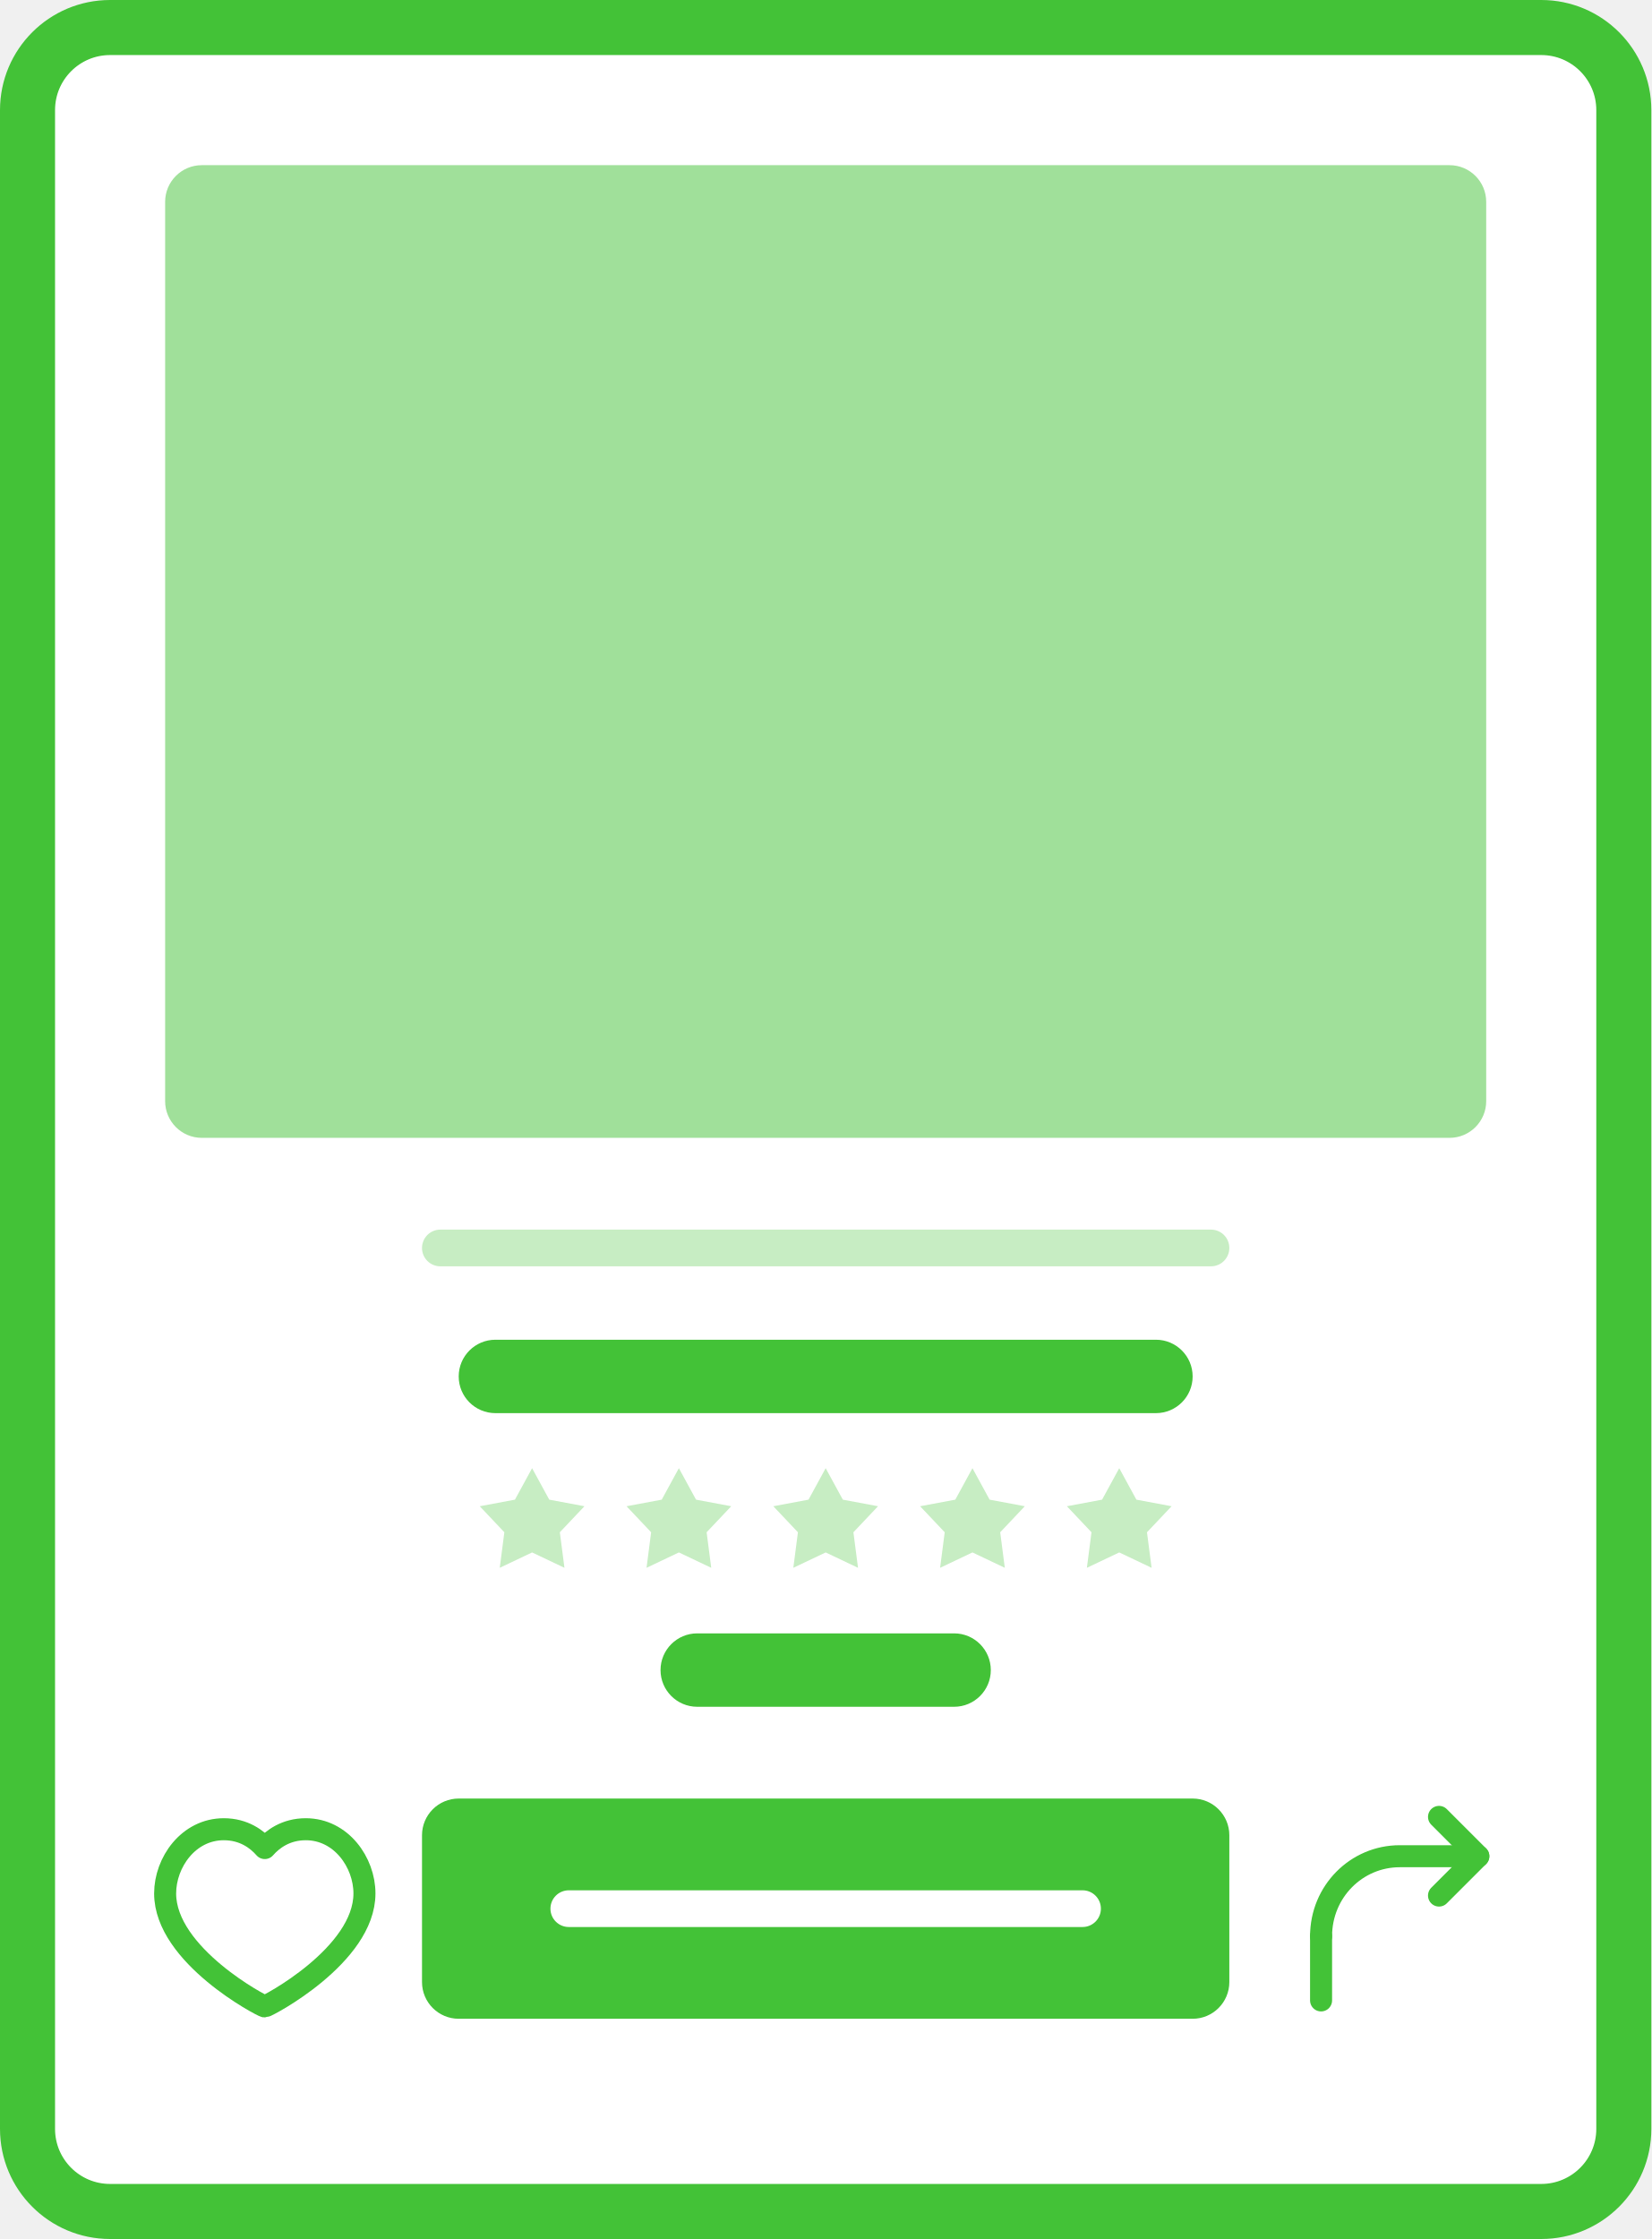
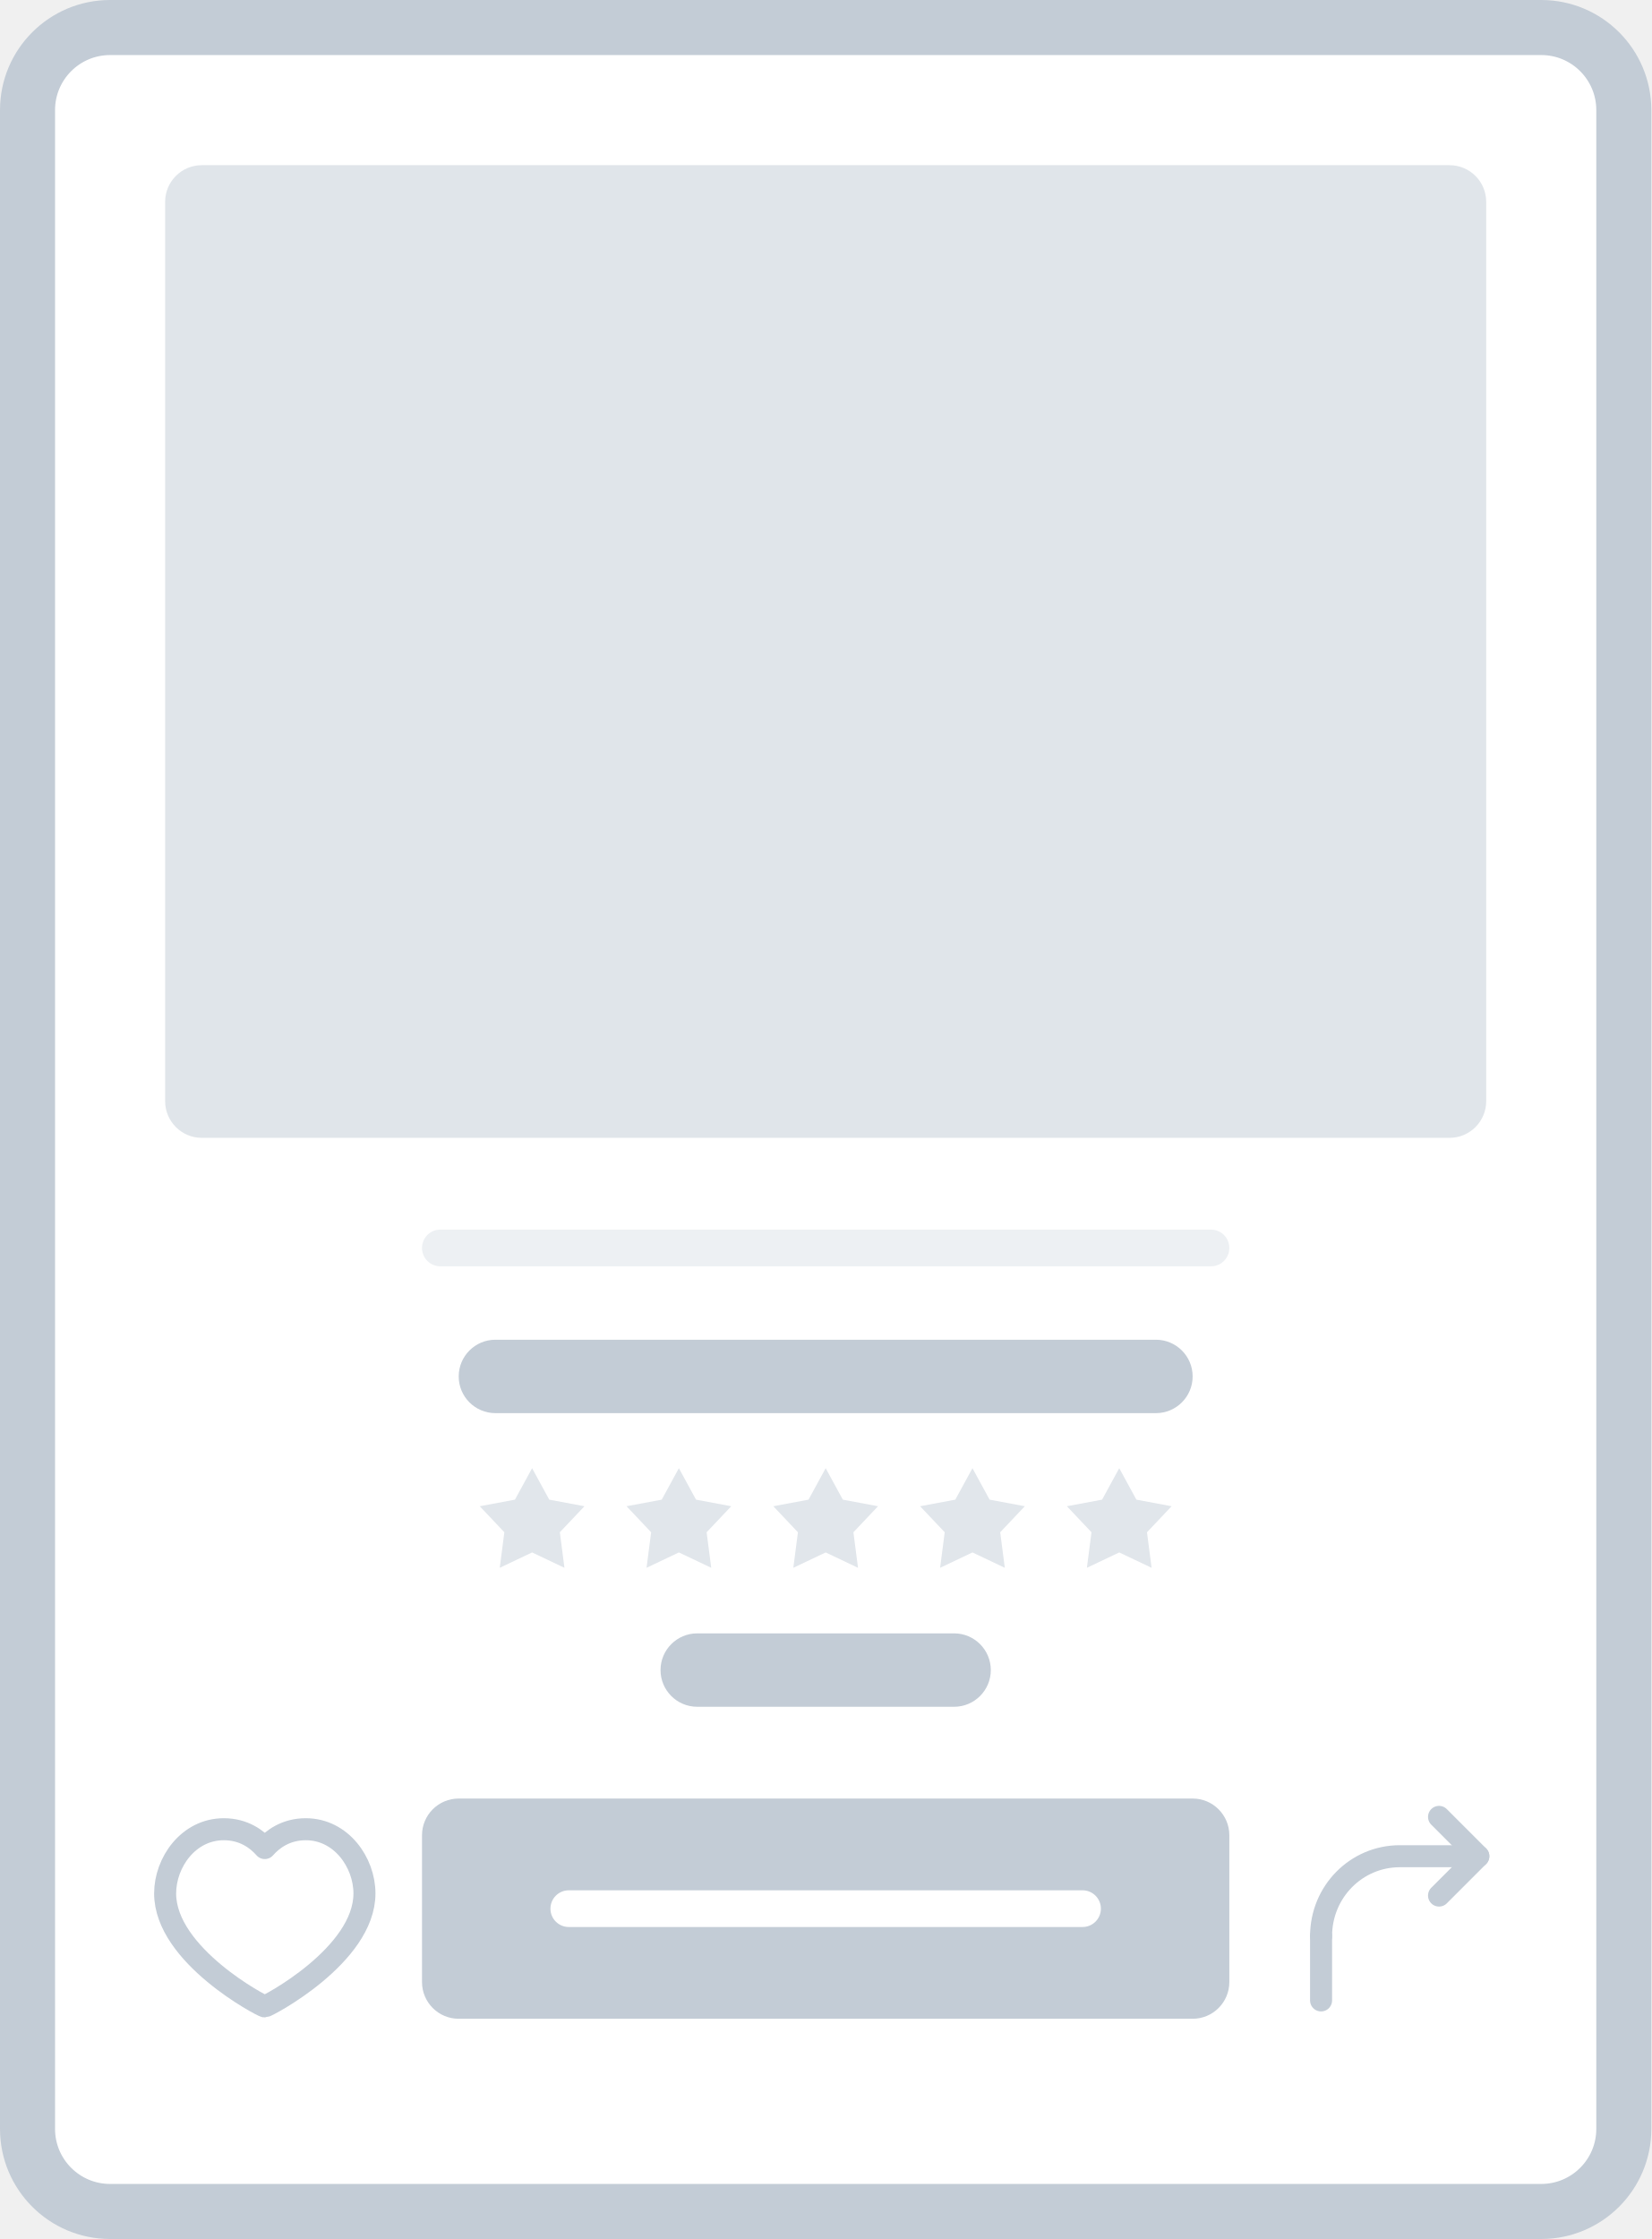
<svg xmlns="http://www.w3.org/2000/svg" width="90" height="122" viewBox="0 0 90 122" fill="none">
-   <rect x="1.5" y="1.5" width="87" height="119" rx="4.5" fill="white" stroke="#43C237" stroke-width="3" />
-   <rect x="9" y="9" width="72" height="53" rx="2" fill="#43C237" fill-opacity="0.5" />
-   <rect x="25" y="73" width="40" height="4" rx="2" fill="#43C237" />
-   <rect x="36" y="89" width="18" height="4" rx="2" fill="#43C237" />
-   <rect x="23" y="67" width="44" height="2" rx="1" fill="#43C237" fill-opacity="0.3" />
-   <path d="M29 80L29.935 81.714L31.853 82.073L30.512 83.491L30.763 85.427L29 84.59L27.237 85.427L27.488 83.491L26.147 82.073L28.065 81.714L29 80Z" fill="#C7EDC3" />
-   <path d="M37 80L37.935 81.714L39.853 82.073L38.512 83.491L38.763 85.427L37 84.59L35.237 85.427L35.488 83.491L34.147 82.073L36.065 81.714L37 80Z" fill="#C7EDC3" />
-   <path d="M45 80L45.935 81.714L47.853 82.073L46.512 83.491L46.763 85.427L45 84.59L43.237 85.427L43.488 83.491L42.147 82.073L44.065 81.714L45 80Z" fill="#C7EDC3" />
-   <path d="M53 80L53.935 81.714L55.853 82.073L54.512 83.491L54.763 85.427L53 84.59L51.237 85.427L51.488 83.491L50.147 82.073L52.065 81.714L53 80Z" fill="#C7EDC3" />
-   <path d="M61 80L61.935 81.714L63.853 82.073L62.512 83.491L62.763 85.427L61 84.59L59.237 85.427L59.488 83.491L58.147 82.073L60.065 81.714L61 80Z" fill="#C7EDC3" />
-   <rect x="23" y="98" width="44" height="12" rx="2" fill="#43C237" />
+   <rect x="1.5" y="1.5" width="87" height="119" rx="4.5" fill="white" stroke="#C3CCD6" stroke-width="3" />
+   <rect x="9" y="9" width="72" height="53" rx="2" fill="#C3CCD6" fill-opacity="0.5" />
+   <rect x="25" y="73" width="40" height="4" rx="2" fill="#C3CCD6" />
+   <rect x="36" y="89" width="18" height="4" rx="2" fill="#C3CCD6" />
+   <rect x="23" y="67" width="44" height="2" rx="1" fill="#C3CCD6" fill-opacity="0.3" />
+   <path d="M29 80L29.935 81.714L31.853 82.073L30.512 83.491L30.763 85.427L29 84.59L27.237 85.427L27.488 83.491L26.147 82.073L28.065 81.714L29 80Z" fill="#E1E6EB" />
+   <path d="M37 80L37.935 81.714L39.853 82.073L38.512 83.491L38.763 85.427L37 84.59L35.237 85.427L35.488 83.491L34.147 82.073L36.065 81.714L37 80Z" fill="#E1E6EB" />
+   <path d="M45 80L45.935 81.714L47.853 82.073L46.512 83.491L46.763 85.427L45 84.59L43.237 85.427L43.488 83.491L42.147 82.073L44.065 81.714L45 80Z" fill="#E1E6EB" />
+   <path d="M53 80L53.935 81.714L55.853 82.073L54.512 83.491L54.763 85.427L53 84.59L51.237 85.427L51.488 83.491L50.147 82.073L52.065 81.714L53 80Z" fill="#E1E6EB" />
+   <path d="M61 80L61.935 81.714L63.853 82.073L62.512 83.491L62.763 85.427L61 84.59L59.237 85.427L59.488 83.491L58.147 82.073L60.065 81.714L61 80Z" fill="#E1E6EB" />
+   <rect x="23" y="98" width="44" height="12" rx="2" fill="#C3CCD6" />
  <rect x="30" y="103" width="30" height="2" rx="1" fill="white" />
-   <path d="M16.664 99.672C18.595 99.672 19.863 101.483 19.863 103.172C19.863 106.552 14.552 109.328 14.431 109.328C14.311 109.328 9 106.552 9 103.172C9 101.483 10.267 99.672 12.198 99.672C13.285 99.672 14.009 100.215 14.431 100.698C14.854 100.215 15.578 99.672 16.664 99.672Z" stroke="#43C237" stroke-width="1.2" stroke-miterlimit="10" stroke-linecap="round" stroke-linejoin="round" />
-   <path d="M72 105.5C72 103.071 73.929 101.143 76.286 101.143H77.286H80.571" stroke="#43C237" stroke-width="1.2" stroke-miterlimit="10" stroke-linecap="round" stroke-linejoin="round" />
-   <path d="M72 105.5V109" stroke="#43C237" stroke-width="1.2" stroke-miterlimit="10" stroke-linecap="round" stroke-linejoin="round" />
-   <path d="M78.428 103.286L80.571 101.143L78.428 99" stroke="#43C237" stroke-width="1.2" stroke-miterlimit="10" stroke-linecap="round" stroke-linejoin="round" />
+   <path d="M16.664 99.672C18.595 99.672 19.863 101.483 19.863 103.172C19.863 106.552 14.552 109.328 14.431 109.328C14.311 109.328 9 106.552 9 103.172C9 101.483 10.267 99.672 12.198 99.672C13.285 99.672 14.009 100.215 14.431 100.698C14.854 100.215 15.578 99.672 16.664 99.672Z" stroke="#C3CCD6" stroke-width="1.2" stroke-miterlimit="10" stroke-linecap="round" stroke-linejoin="round" />
+   <path d="M72 105.5C72 103.071 73.929 101.143 76.286 101.143H77.286H80.571" stroke="#C3CCD6" stroke-width="1.2" stroke-miterlimit="10" stroke-linecap="round" stroke-linejoin="round" />
+   <path d="M72 105.5V109" stroke="#C3CCD6" stroke-width="1.2" stroke-miterlimit="10" stroke-linecap="round" stroke-linejoin="round" />
+   <path d="M78.429 103.286L80.571 101.143L78.429 99" stroke="#C3CCD6" stroke-width="1.2" stroke-miterlimit="10" stroke-linecap="round" stroke-linejoin="round" />
</svg>
